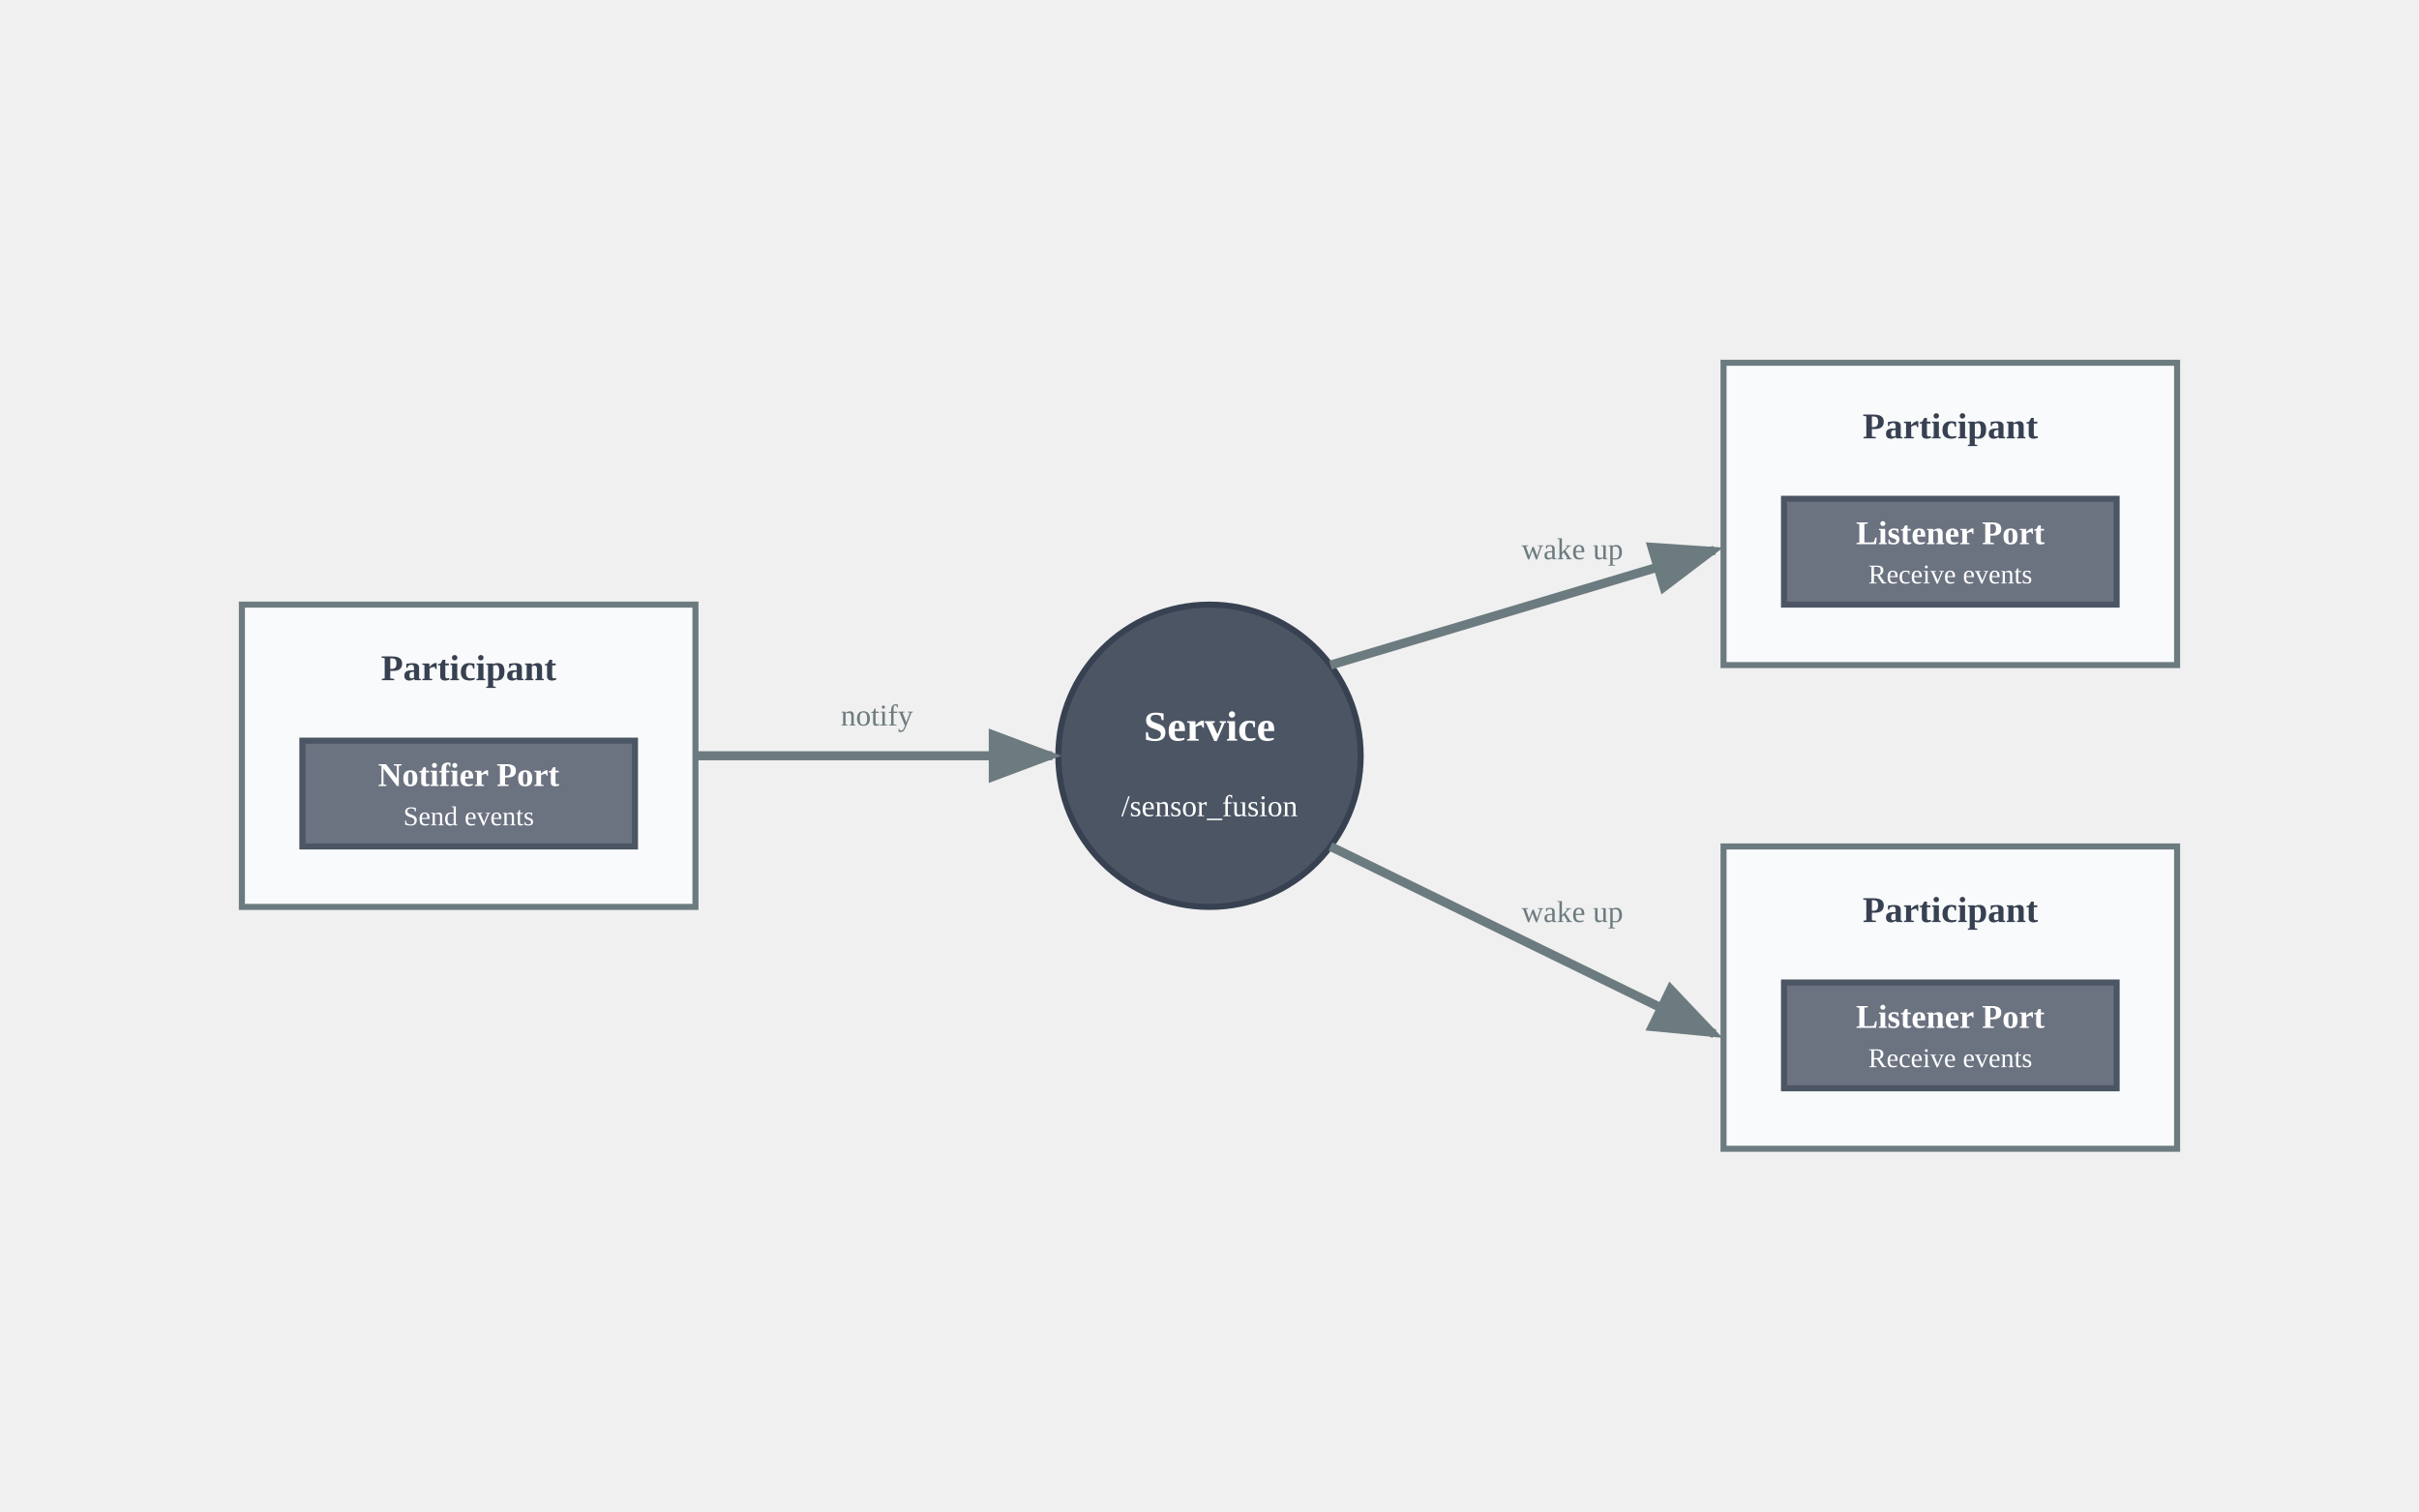
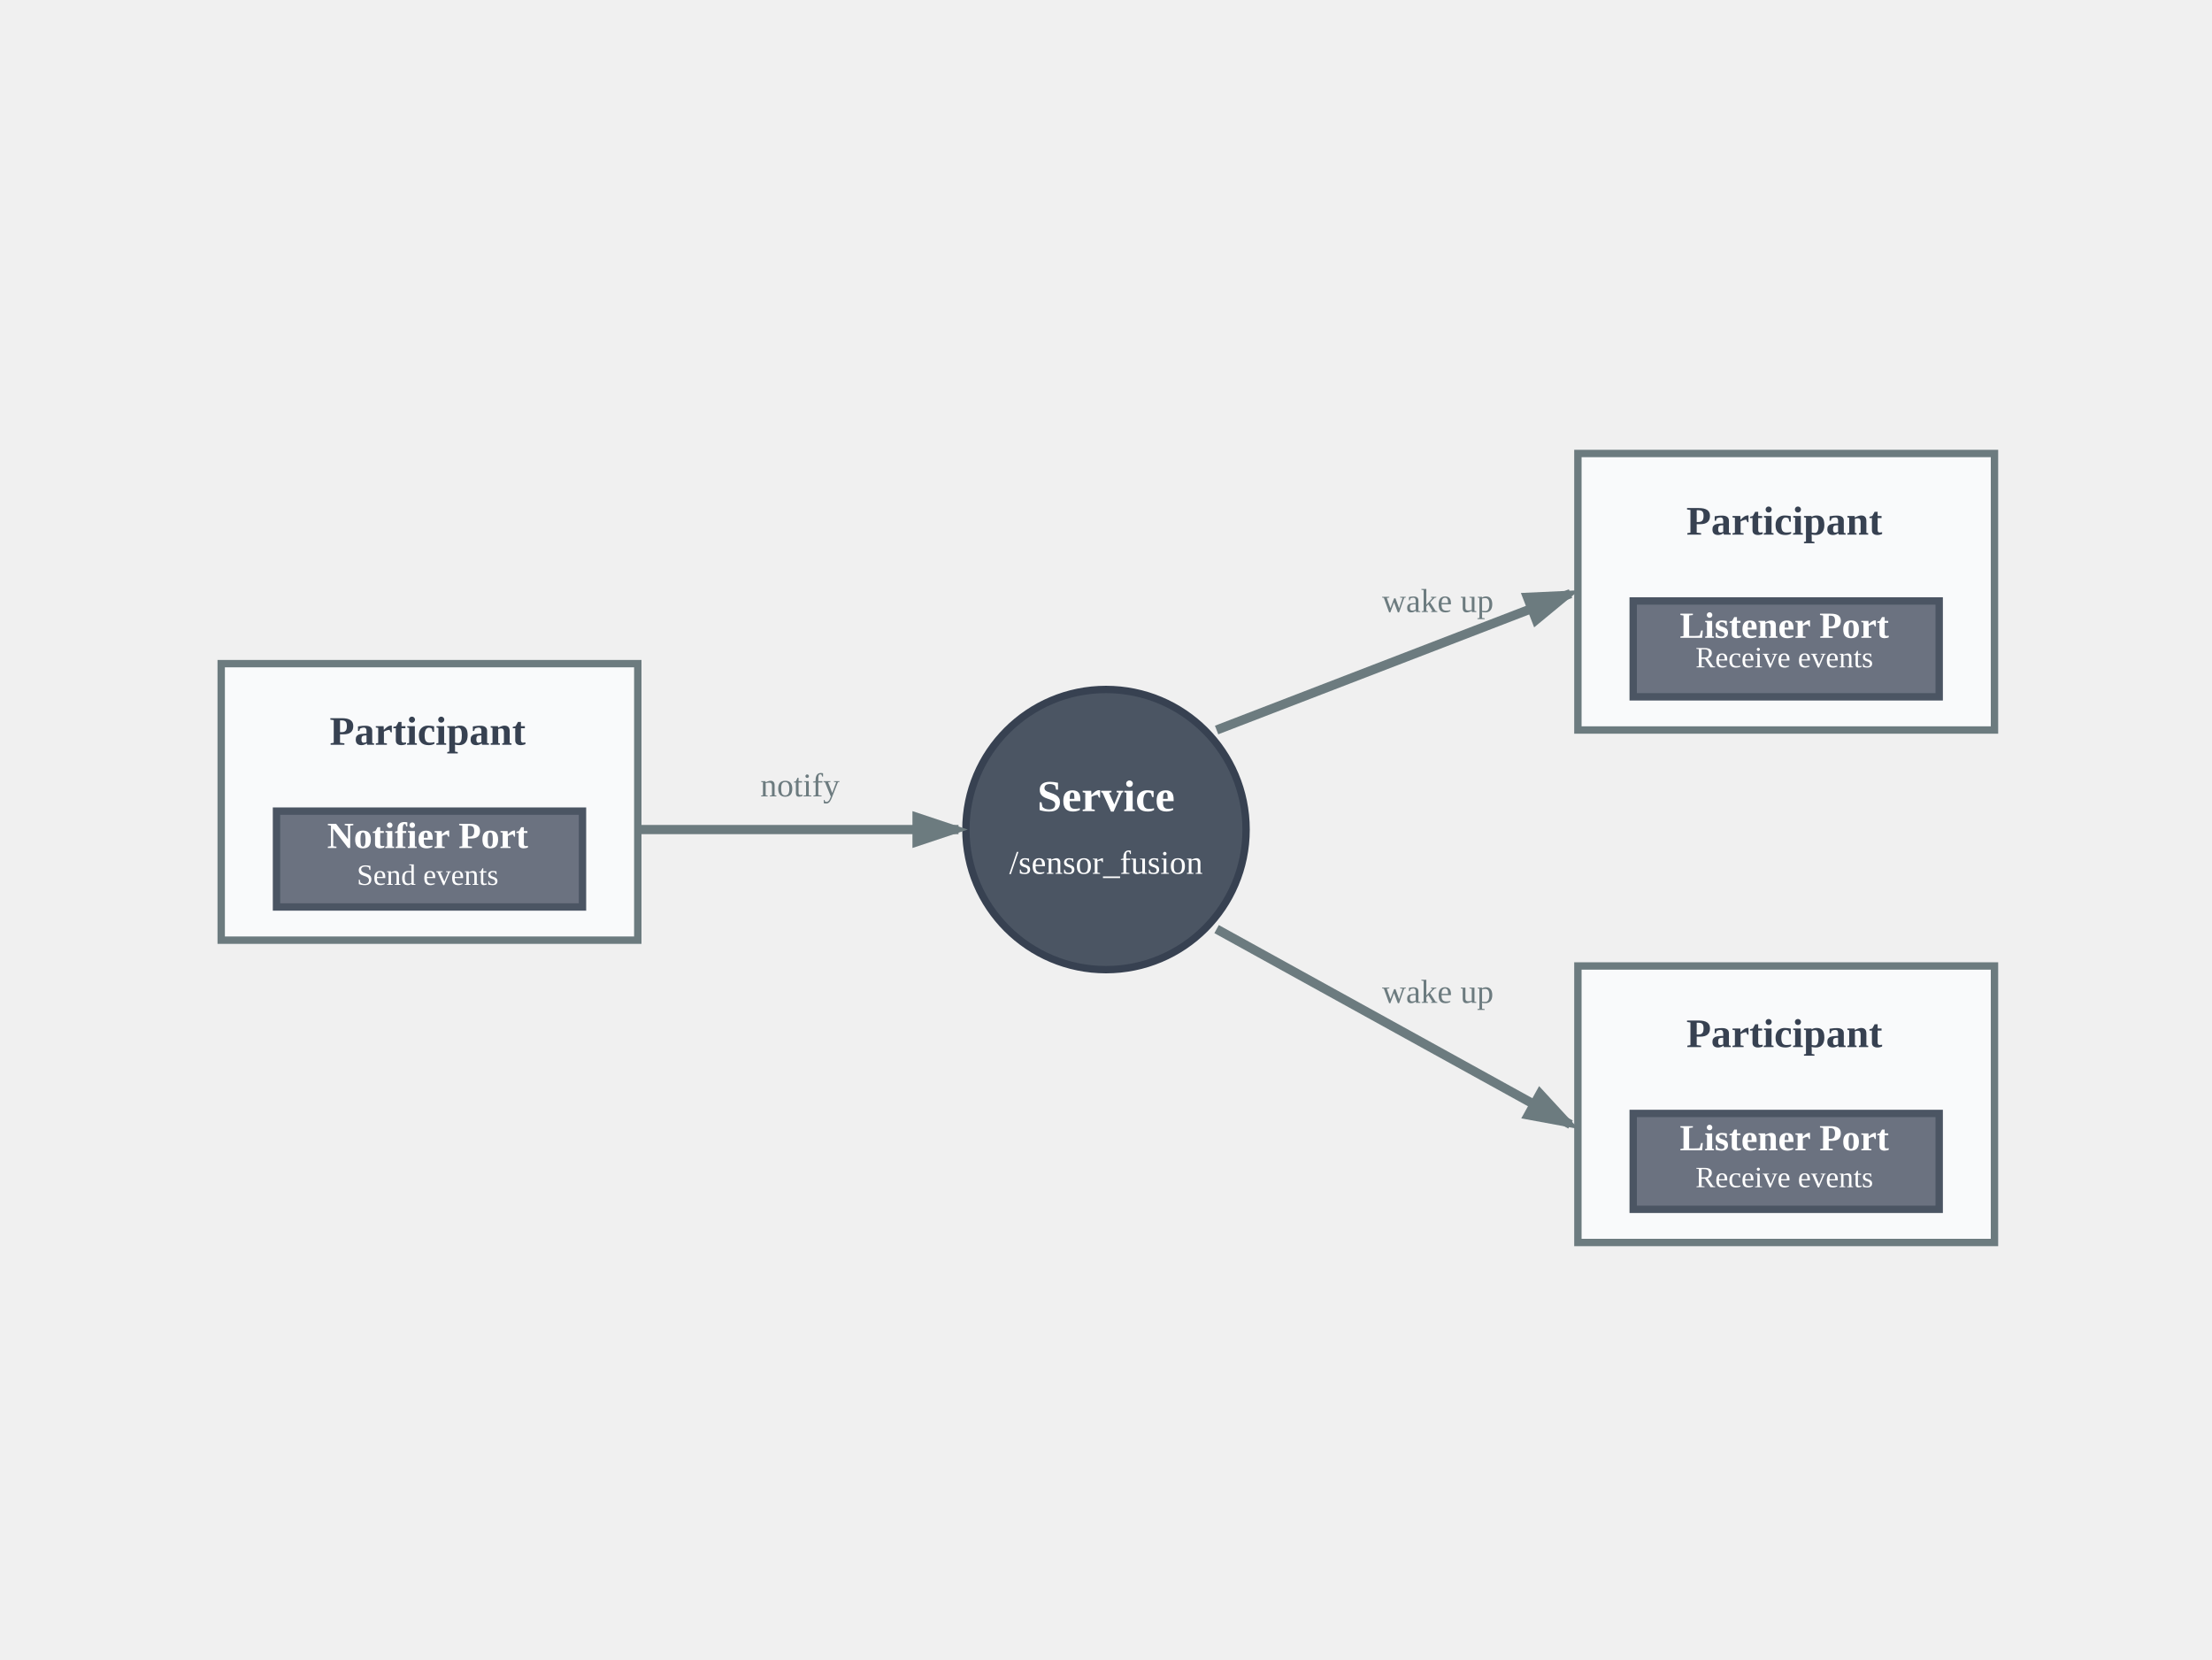
- <svg xmlns="http://www.w3.org/2000/svg" viewBox="0 0 800 500">
+ <svg xmlns="http://www.w3.org/2000/svg" viewBox="0 0 600 450">
  <defs>
-     <marker id="arrowhead" markerWidth="8" markerHeight="6" refX="7" refY="3" orient="auto">
-       <polygon points="0 0, 8 3, 0 6" fill="#6c7b7f" />
+     <marker id="arrowhead" markerWidth="6" markerHeight="4" refX="5" refY="2" orient="auto">
+       <polygon points="0 0, 6 2, 0 4" fill="#6c7b7f" />
    </marker>
  </defs>
-   <rect width="800" height="500" fill="transparent" />
-   <circle cx="400" cy="250" r="50" fill="#4b5563" stroke="#374151" stroke-width="2" />
-   <text x="400" y="245" text-anchor="middle" font-size="14" font-weight="bold" fill="white">Service</text>
-   <text x="400" y="270" text-anchor="middle" font-size="10" fill="white">/sensor_fusion</text>
-   <rect x="80" y="200" width="150" height="100" fill="#f9fafb" stroke="#6c7b7f" stroke-width="2" />
-   <text x="155" y="225" text-anchor="middle" font-size="12" font-weight="bold" fill="#374151">Participant</text>
-   <rect x="100" y="245" width="110" height="35" fill="#6b7280" stroke="#4b5563" stroke-width="2" />
-   <text x="155" y="260" text-anchor="middle" font-size="11" font-weight="bold" fill="white">Notifier Port</text>
-   <text x="155" y="273" text-anchor="middle" font-size="9" fill="white">Send events</text>
-   <rect x="570" y="120" width="150" height="100" fill="#f9fafb" stroke="#6c7b7f" stroke-width="2" />
-   <text x="645" y="145" text-anchor="middle" font-size="12" font-weight="bold" fill="#374151">Participant</text>
-   <rect x="590" y="165" width="110" height="35" fill="#6b7280" stroke="#4b5563" stroke-width="2" />
-   <text x="645" y="180" text-anchor="middle" font-size="11" font-weight="bold" fill="white">Listener Port</text>
-   <text x="645" y="193" text-anchor="middle" font-size="9" fill="white">Receive events</text>
-   <rect x="570" y="280" width="150" height="100" fill="#f9fafb" stroke="#6c7b7f" stroke-width="2" />
-   <text x="645" y="305" text-anchor="middle" font-size="12" font-weight="bold" fill="#374151">Participant</text>
-   <rect x="590" y="325" width="110" height="35" fill="#6b7280" stroke="#4b5563" stroke-width="2" />
-   <text x="645" y="340" text-anchor="middle" font-size="11" font-weight="bold" fill="white">Listener Port</text>
-   <text x="645" y="353" text-anchor="middle" font-size="9" fill="white">Receive events</text>
-   <line x1="230" y1="250" x2="348" y2="250" stroke="#6c7b7f" stroke-width="3" marker-end="url(#arrowhead)" />
-   <text x="290" y="240" text-anchor="middle" font-size="10" fill="#6c7b7f">notify</text>
-   <line x1="440" y1="220" x2="567" y2="182" stroke="#6c7b7f" stroke-width="3" marker-end="url(#arrowhead)" />
-   <text x="520" y="185" text-anchor="middle" font-size="10" fill="#6c7b7f">wake up</text>
-   <line x1="440" y1="280" x2="567" y2="342" stroke="#6c7b7f" stroke-width="3" marker-end="url(#arrowhead)" />
-   <text x="520" y="305" text-anchor="middle" font-size="10" fill="#6c7b7f">wake up</text>
+   <rect width="600" height="450" fill="transparent" />
+   <circle cx="300" cy="225" r="38" fill="#4b5563" stroke="#374151" stroke-width="2" />
+   <text x="300" y="220" text-anchor="middle" font-size="12" font-weight="bold" fill="white">Service</text>
+   <text x="300" y="237" text-anchor="middle" font-size="9" fill="white">/sensor_fusion</text>
+   <rect x="60" y="180" width="113" height="75" fill="#f9fafb" stroke="#6c7b7f" stroke-width="2" />
+   <text x="116" y="202" text-anchor="middle" font-size="11" font-weight="bold" fill="#374151">Participant</text>
+   <rect x="75" y="220" width="83" height="26" fill="#6b7280" stroke="#4b5563" stroke-width="2" />
+   <text x="116" y="230" text-anchor="middle" font-size="10" font-weight="bold" fill="white">Notifier Port</text>
+   <text x="116" y="240" text-anchor="middle" font-size="8" fill="white">Send events</text>
+   <rect x="428" y="123" width="113" height="75" fill="#f9fafb" stroke="#6c7b7f" stroke-width="2" />
+   <text x="484" y="145" text-anchor="middle" font-size="11" font-weight="bold" fill="#374151">Participant</text>
+   <rect x="443" y="163" width="83" height="26" fill="#6b7280" stroke="#4b5563" stroke-width="2" />
+   <text x="484" y="173" text-anchor="middle" font-size="10" font-weight="bold" fill="white">Listener Port</text>
+   <text x="484" y="181" text-anchor="middle" font-size="8" fill="white">Receive events</text>
+   <rect x="428" y="262" width="113" height="75" fill="#f9fafb" stroke="#6c7b7f" stroke-width="2" />
+   <text x="484" y="284" text-anchor="middle" font-size="11" font-weight="bold" fill="#374151">Participant</text>
+   <rect x="443" y="302" width="83" height="26" fill="#6b7280" stroke="#4b5563" stroke-width="2" />
+   <text x="484" y="312" text-anchor="middle" font-size="10" font-weight="bold" fill="white">Listener Port</text>
+   <text x="484" y="322" text-anchor="middle" font-size="8" fill="white">Receive events</text>
+   <line x1="173" y1="225" x2="260" y2="225" stroke="#6c7b7f" stroke-width="2.5" marker-end="url(#arrowhead)" />
+   <text x="217" y="216" text-anchor="middle" font-size="9" fill="#6c7b7f">notify</text>
+   <line x1="330" y1="198" x2="426" y2="161" stroke="#6c7b7f" stroke-width="2.5" marker-end="url(#arrowhead)" />
+   <text x="390" y="166" text-anchor="middle" font-size="9" fill="#6c7b7f">wake up</text>
+   <line x1="330" y1="252" x2="426" y2="305" stroke="#6c7b7f" stroke-width="2.5" marker-end="url(#arrowhead)" />
+   <text x="390" y="272" text-anchor="middle" font-size="9" fill="#6c7b7f">wake up</text>
</svg>
